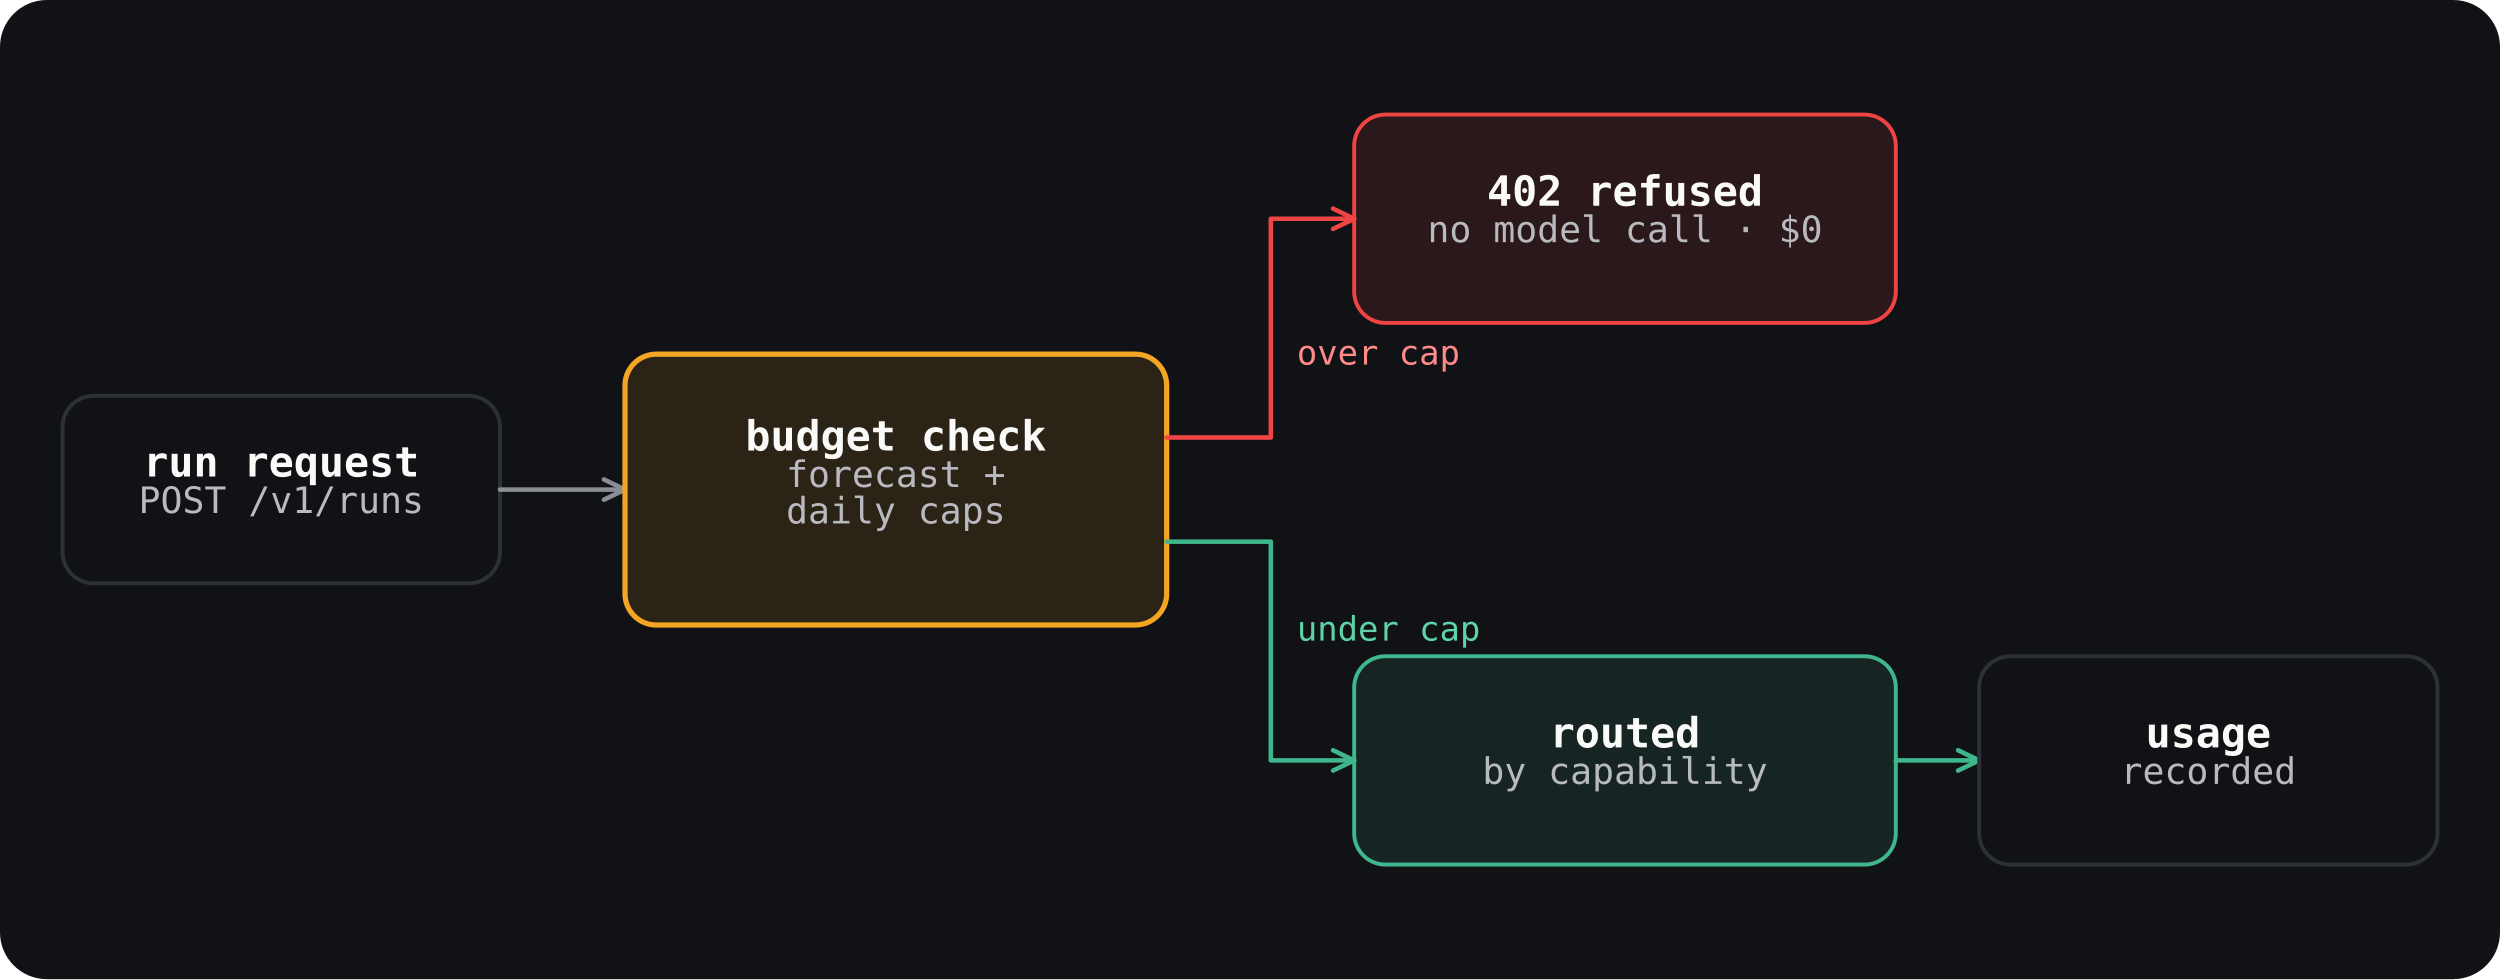
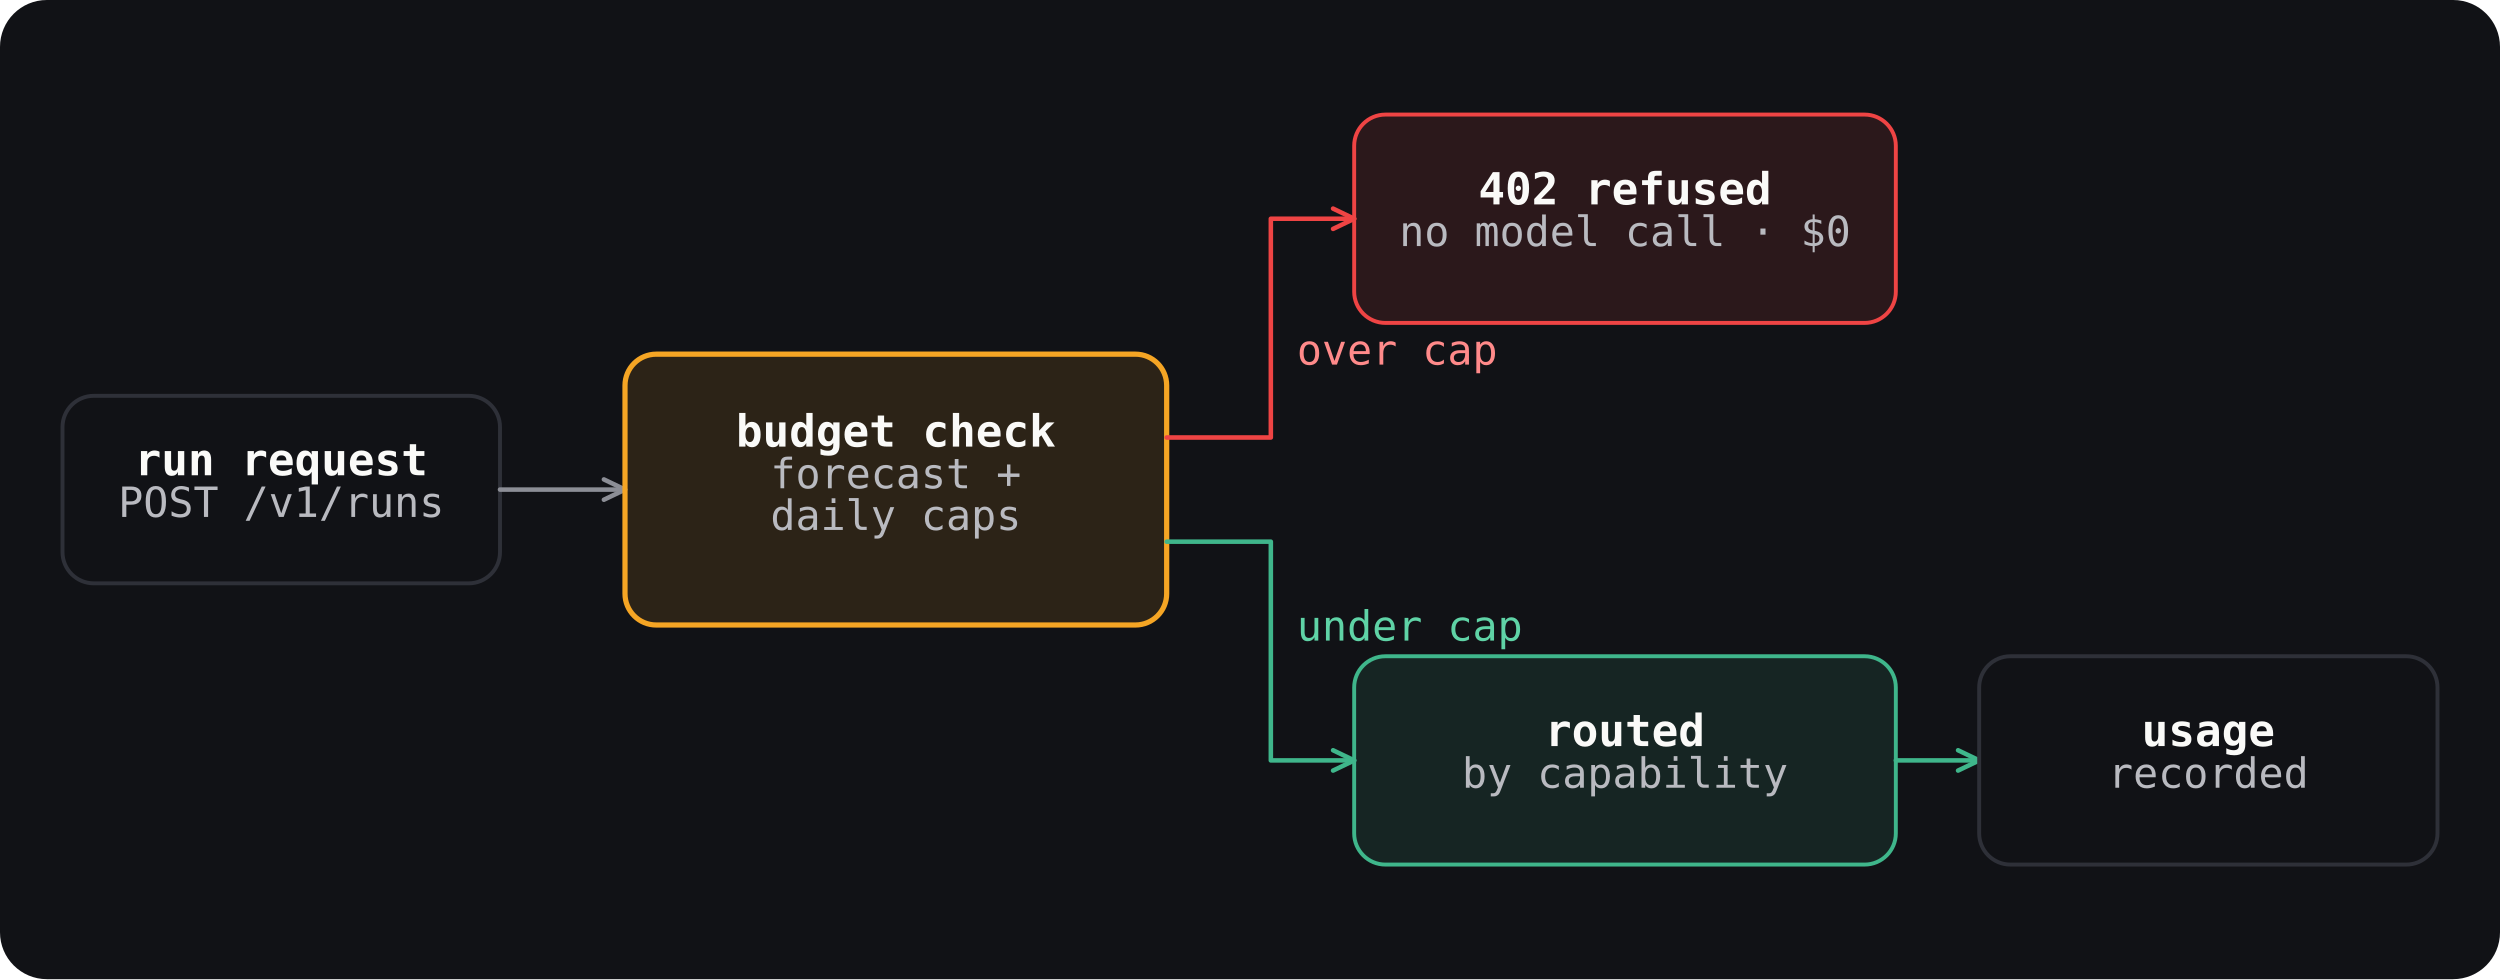
<svg xmlns="http://www.w3.org/2000/svg" viewBox="0 0 960 376" width="960" height="376" role="img" aria-labelledby="t d">
  <rect width="960" height="376" rx="18" fill="#111216" />
  <rect x="24" y="152" width="168" height="72" rx="12" fill="#111216" stroke="#2e3038" stroke-width="1.5" />
-   <text x="108" y="183" font-family="'JetBrains Mono', ui-monospace, SFMono-Regular, Menlo, Consolas, monospace" font-size="16" font-weight="600" fill="#fafaf8" text-anchor="middle">run request</text>
-   <text x="108" y="197" font-family="'JetBrains Mono', ui-monospace, SFMono-Regular, Menlo, Consolas, monospace" font-size="14" font-weight="400" fill="#b9bac0" text-anchor="middle">POST /v1/runs</text>
+   <text x="108" y="182.5" font-family="'JetBrains Mono', ui-monospace, SFMono-Regular, Menlo, Consolas, monospace" font-size="17" font-weight="600" fill="#fafaf8" text-anchor="middle">run request</text>
+   <text x="108" y="198.5" font-family="'JetBrains Mono', ui-monospace, SFMono-Regular, Menlo, Consolas, monospace" font-size="16" font-weight="400" fill="#b9bac0" text-anchor="middle">POST /v1/runs</text>
  <path d="M192 188 L240 188" fill="none" stroke="#8c8e96" stroke-width="1.75" stroke-linecap="round" stroke-linejoin="round" />
  <path d="M231.9 191.9 L240 188 L231.9 184.1" fill="none" stroke="#8c8e96" stroke-width="1.75" stroke-linecap="round" stroke-linejoin="round" />
  <rect x="240" y="136" width="208" height="104" rx="12" fill="#f5a524" fill-opacity="0.12" stroke="#f5a524" stroke-width="2" />
-   <text x="344" y="173" font-family="'JetBrains Mono', ui-monospace, SFMono-Regular, Menlo, Consolas, monospace" font-size="16" font-weight="600" fill="#fafaf8" text-anchor="middle">budget check</text>
-   <text x="344" y="187" font-family="'JetBrains Mono', ui-monospace, SFMono-Regular, Menlo, Consolas, monospace" font-size="14" font-weight="400" fill="#b9bac0" text-anchor="middle">forecast +</text>
-   <text x="344" y="201" font-family="'JetBrains Mono', ui-monospace, SFMono-Regular, Menlo, Consolas, monospace" font-size="14" font-weight="400" fill="#b9bac0" text-anchor="middle">daily caps</text>
+   <text x="344" y="171.5" font-family="'JetBrains Mono', ui-monospace, SFMono-Regular, Menlo, Consolas, monospace" font-size="17" font-weight="600" fill="#fafaf8" text-anchor="middle">budget check</text>
+   <text x="344" y="187.5" font-family="'JetBrains Mono', ui-monospace, SFMono-Regular, Menlo, Consolas, monospace" font-size="16" font-weight="400" fill="#b9bac0" text-anchor="middle">forecast +</text>
+   <text x="344" y="203.5" font-family="'JetBrains Mono', ui-monospace, SFMono-Regular, Menlo, Consolas, monospace" font-size="16" font-weight="400" fill="#b9bac0" text-anchor="middle">daily caps</text>
  <path d="M448 168 L488 168 L488 84 L520 84" fill="none" stroke="#ef4444" stroke-width="1.75" stroke-linecap="round" stroke-linejoin="round" />
  <path d="M511.9 87.9 L520 84 L511.9 80.1" fill="none" stroke="#ef4444" stroke-width="1.75" stroke-linecap="round" stroke-linejoin="round" />
  <rect x="520" y="44" width="208" height="80" rx="12" fill="#ef4444" fill-opacity="0.12" stroke="#ef4444" stroke-width="1.5" />
-   <text x="624" y="79" font-family="'JetBrains Mono', ui-monospace, SFMono-Regular, Menlo, Consolas, monospace" font-size="16" font-weight="600" fill="#fafaf8" text-anchor="middle">402 refused</text>
-   <text x="624" y="93" font-family="'JetBrains Mono', ui-monospace, SFMono-Regular, Menlo, Consolas, monospace" font-size="14" font-weight="400" fill="#b9bac0" text-anchor="middle">no model call · $0</text>
+   <text x="624" y="78.5" font-family="'JetBrains Mono', ui-monospace, SFMono-Regular, Menlo, Consolas, monospace" font-size="17" font-weight="600" fill="#fafaf8" text-anchor="middle">402 refused</text>
+   <text x="624" y="94.5" font-family="'JetBrains Mono', ui-monospace, SFMono-Regular, Menlo, Consolas, monospace" font-size="16" font-weight="400" fill="#b9bac0" text-anchor="middle">no model call · $0</text>
  <path d="M448 208 L488 208 L488 292 L520 292" fill="none" stroke="#3fb68b" stroke-width="1.75" stroke-linecap="round" stroke-linejoin="round" />
  <path d="M511.9 295.9 L520 292 L511.9 288.1" fill="none" stroke="#3fb68b" stroke-width="1.75" stroke-linecap="round" stroke-linejoin="round" />
  <rect x="520" y="252" width="208" height="80" rx="12" fill="#3fb68b" fill-opacity="0.12" stroke="#3fb68b" stroke-width="1.5" />
-   <text x="624" y="287" font-family="'JetBrains Mono', ui-monospace, SFMono-Regular, Menlo, Consolas, monospace" font-size="16" font-weight="600" fill="#fafaf8" text-anchor="middle">routed</text>
-   <text x="624" y="301" font-family="'JetBrains Mono', ui-monospace, SFMono-Regular, Menlo, Consolas, monospace" font-size="14" font-weight="400" fill="#b9bac0" text-anchor="middle">by capability</text>
+   <text x="624" y="286.5" font-family="'JetBrains Mono', ui-monospace, SFMono-Regular, Menlo, Consolas, monospace" font-size="17" font-weight="600" fill="#fafaf8" text-anchor="middle">routed</text>
+   <text x="624" y="302.5" font-family="'JetBrains Mono', ui-monospace, SFMono-Regular, Menlo, Consolas, monospace" font-size="16" font-weight="400" fill="#b9bac0" text-anchor="middle">by capability</text>
  <path d="M728 292 L760 292" fill="none" stroke="#3fb68b" stroke-width="1.75" stroke-linecap="round" stroke-linejoin="round" />
  <path d="M751.9 295.9 L760 292 L751.9 288.1" fill="none" stroke="#3fb68b" stroke-width="1.75" stroke-linecap="round" stroke-linejoin="round" />
  <rect x="760" y="252" width="176" height="80" rx="12" fill="#111216" stroke="#2e3038" stroke-width="1.5" />
-   <text x="848" y="287" font-family="'JetBrains Mono', ui-monospace, SFMono-Regular, Menlo, Consolas, monospace" font-size="16" font-weight="600" fill="#fafaf8" text-anchor="middle">usage</text>
-   <text x="848" y="301" font-family="'JetBrains Mono', ui-monospace, SFMono-Regular, Menlo, Consolas, monospace" font-size="14" font-weight="400" fill="#b9bac0" text-anchor="middle">recorded</text>
-   <text x="498" y="140" font-family="'JetBrains Mono', ui-monospace, SFMono-Regular, Menlo, Consolas, monospace" font-size="13" font-weight="400" fill="#ff8a8a" text-anchor="start">over cap</text>
-   <text x="498" y="246" font-family="'JetBrains Mono', ui-monospace, SFMono-Regular, Menlo, Consolas, monospace" font-size="13" font-weight="400" fill="#5fd3a6" text-anchor="start">under cap</text>
+   <text x="848" y="286.5" font-family="'JetBrains Mono', ui-monospace, SFMono-Regular, Menlo, Consolas, monospace" font-size="17" font-weight="600" fill="#fafaf8" text-anchor="middle">usage</text>
+   <text x="848" y="302.5" font-family="'JetBrains Mono', ui-monospace, SFMono-Regular, Menlo, Consolas, monospace" font-size="16" font-weight="400" fill="#b9bac0" text-anchor="middle">recorded</text>
+   <text x="498" y="140" font-family="'JetBrains Mono', ui-monospace, SFMono-Regular, Menlo, Consolas, monospace" font-size="16" font-weight="400" fill="#ff8a8a" text-anchor="start">over cap</text>
+   <text x="498" y="246" font-family="'JetBrains Mono', ui-monospace, SFMono-Regular, Menlo, Consolas, monospace" font-size="16" font-weight="400" fill="#5fd3a6" text-anchor="start">under cap</text>
</svg>
